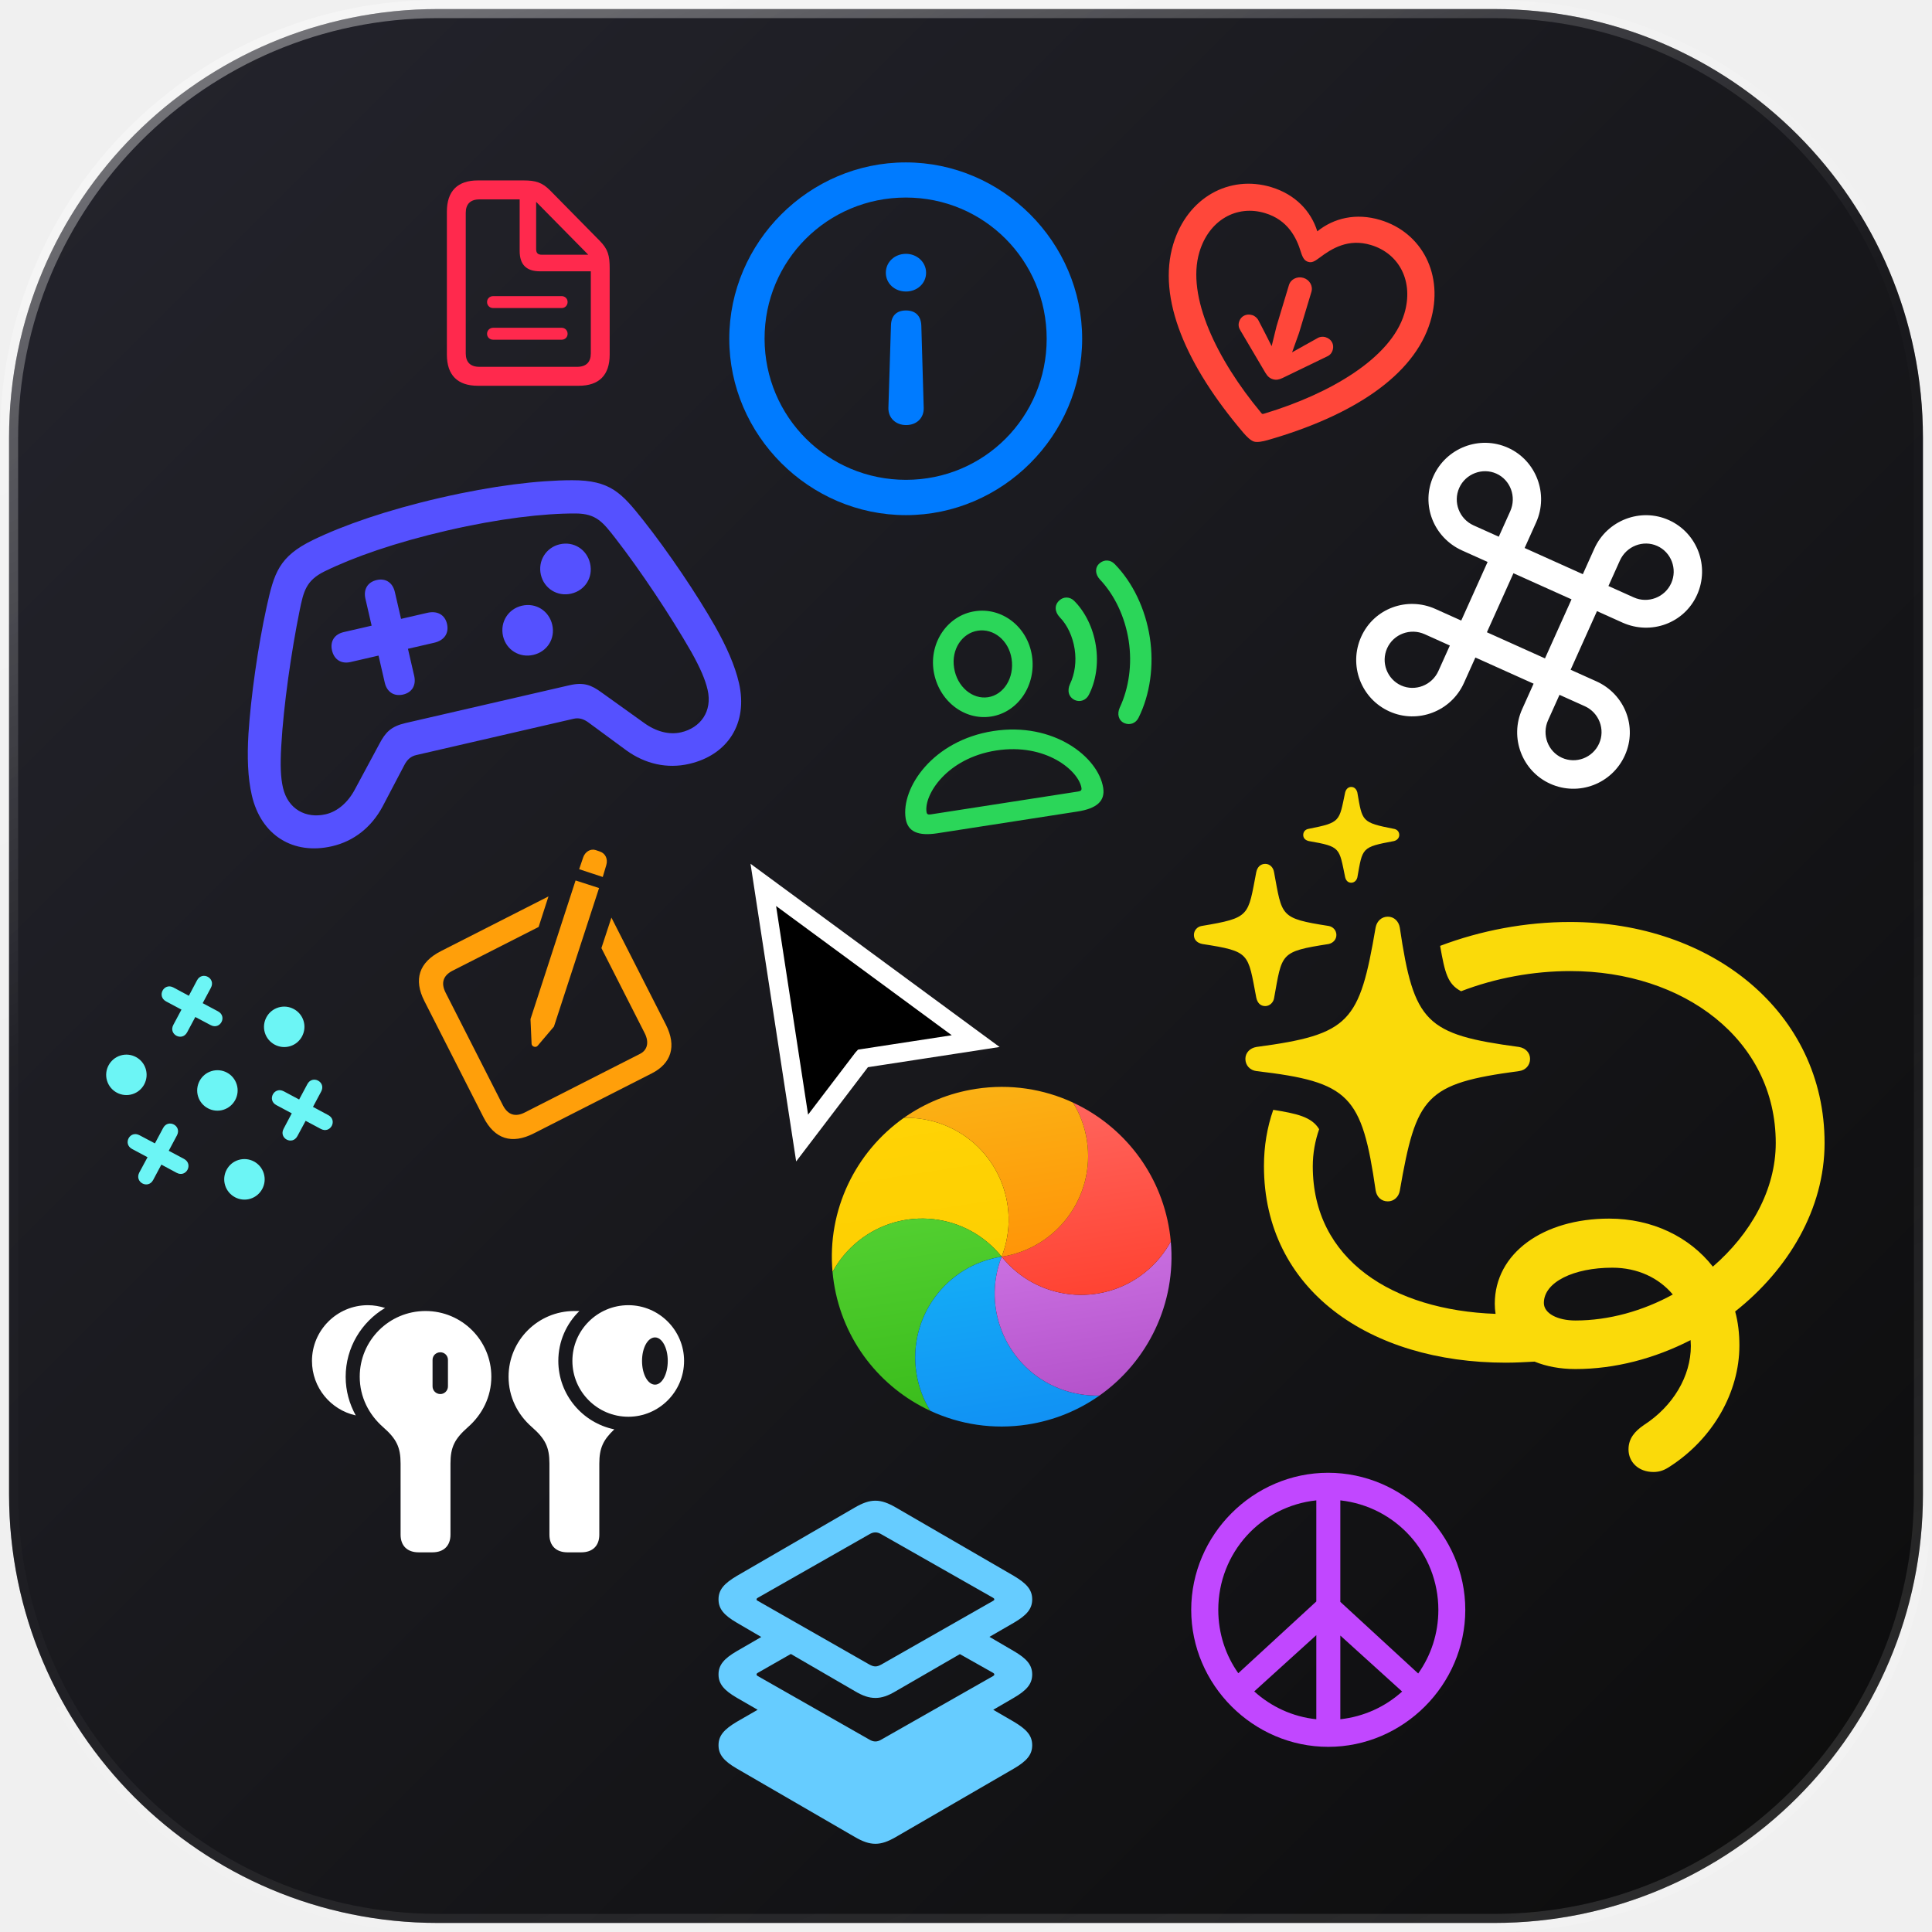
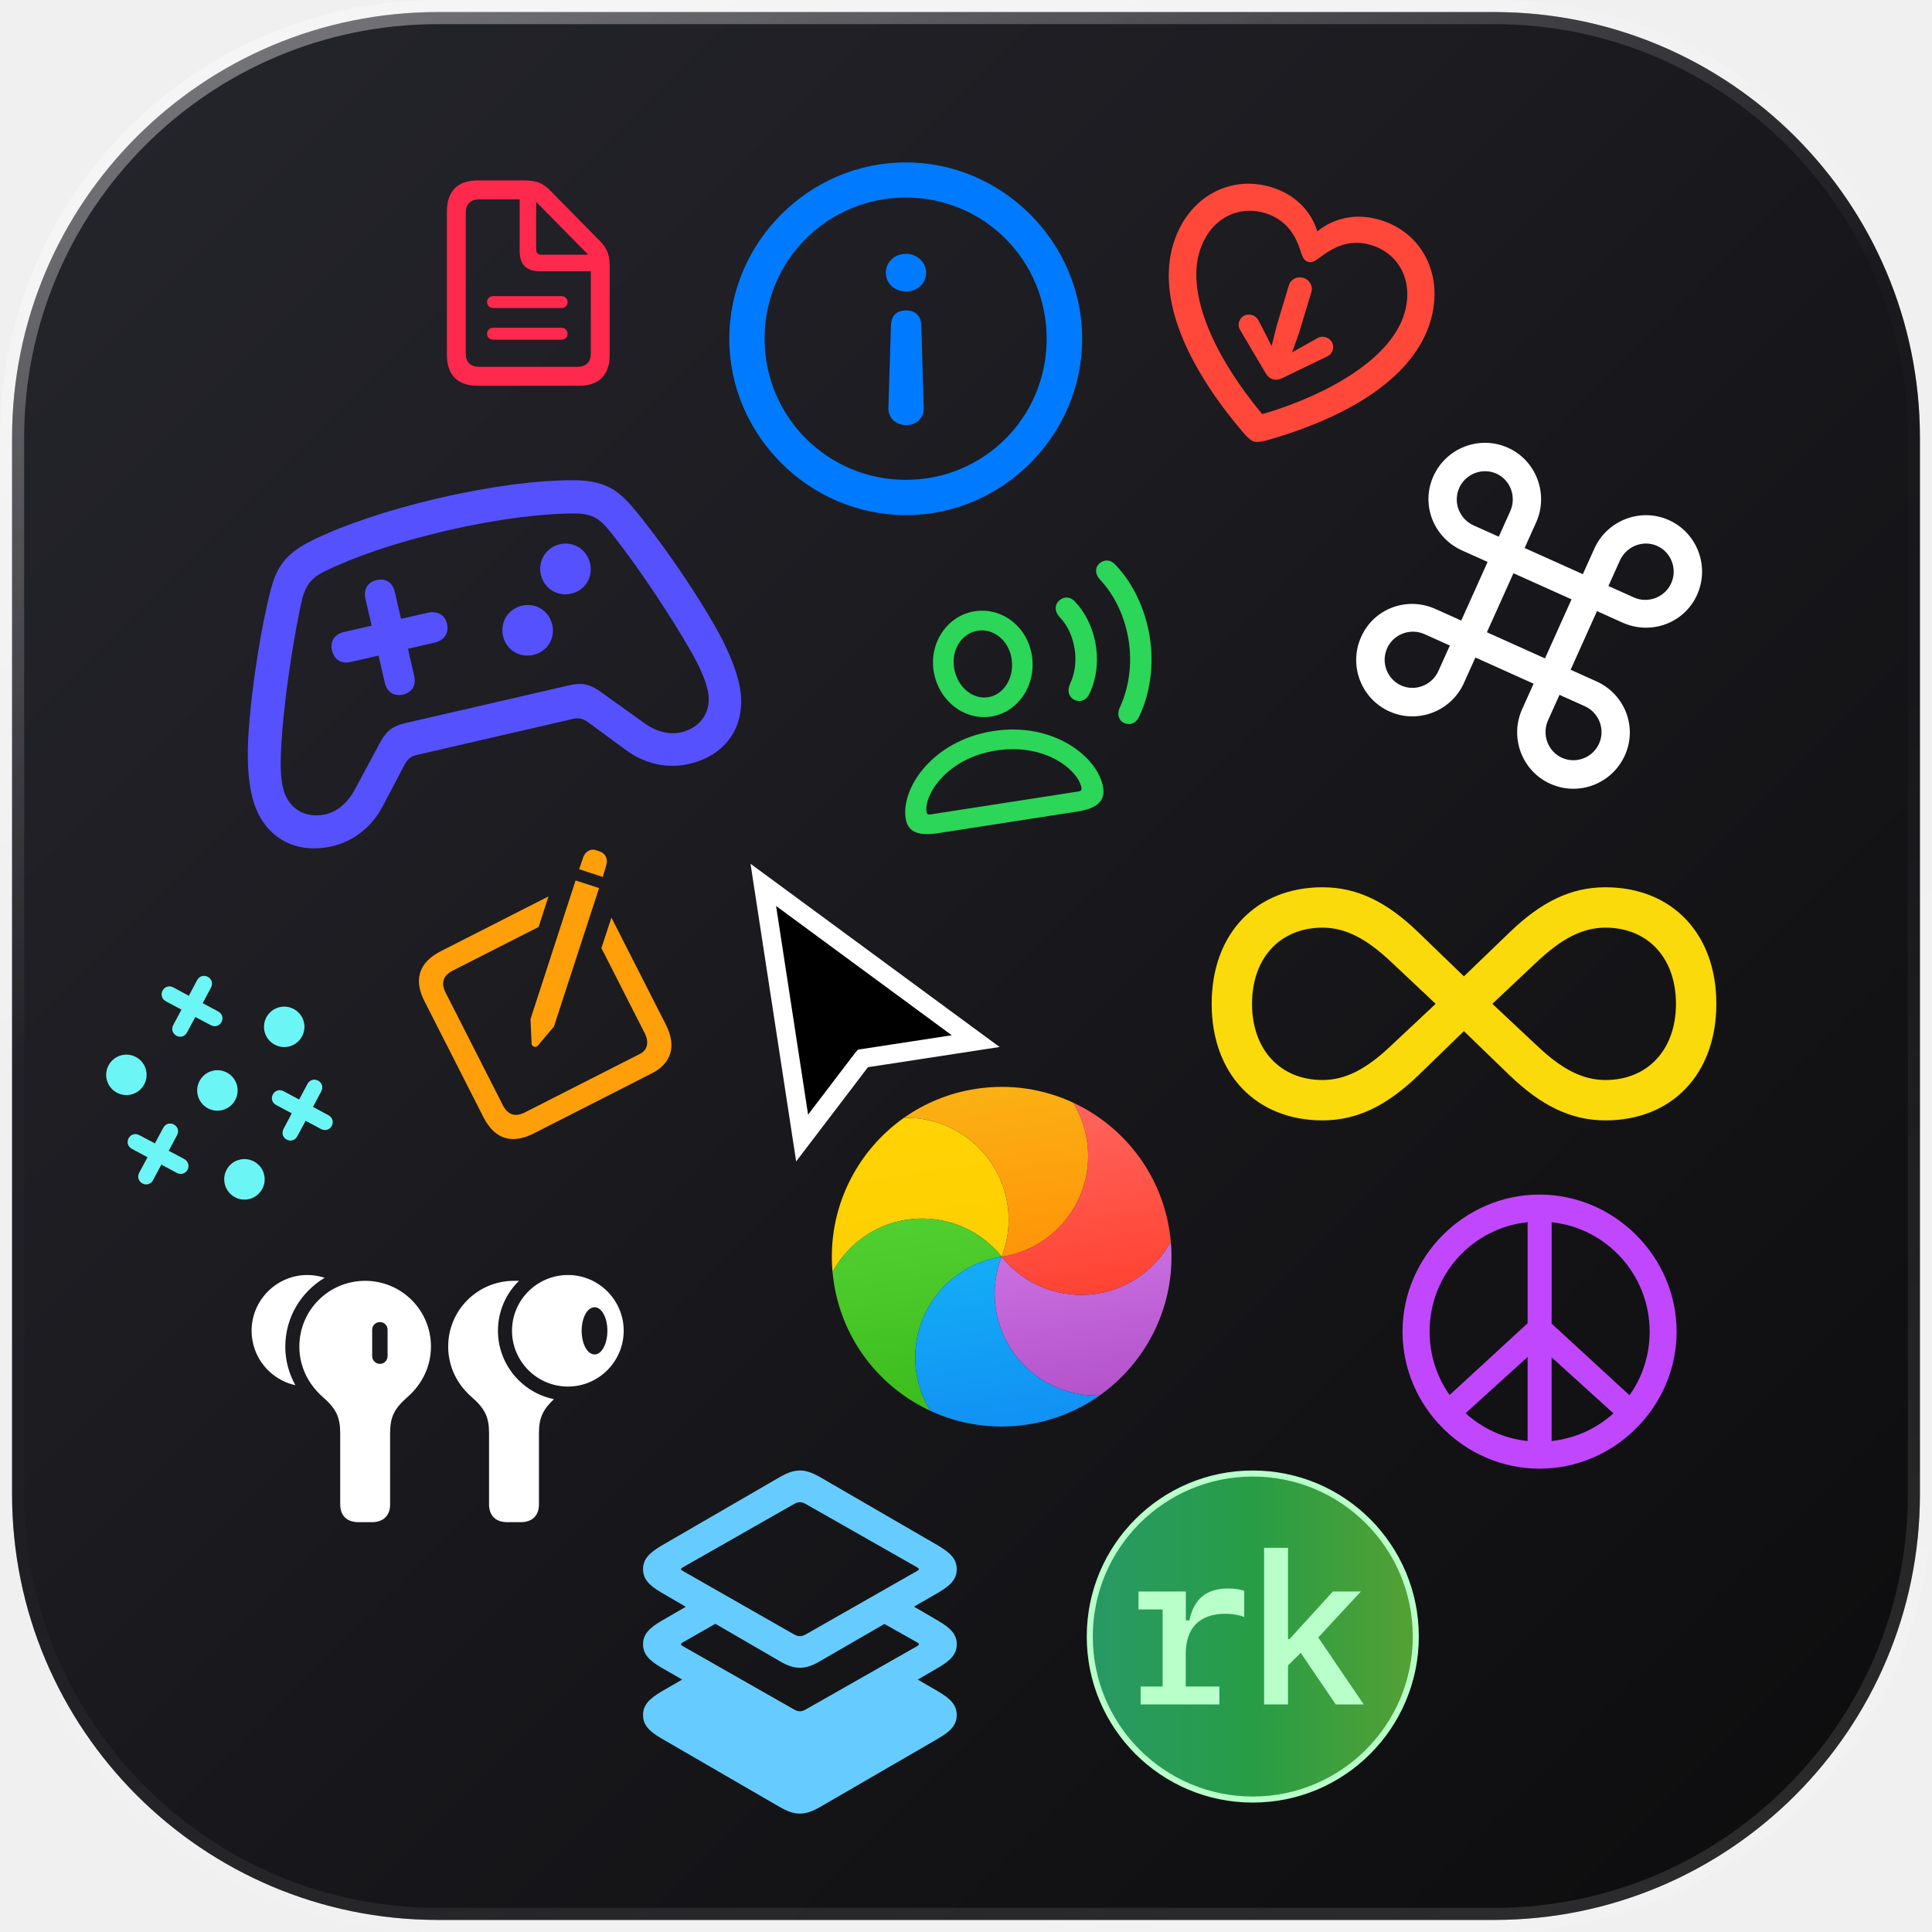
<svg xmlns="http://www.w3.org/2000/svg" width="128" height="128" viewBox="0 0 128 128" fill="none">
-   <rect x="0.6" y="0.6" width="126.8" height="126.8" rx="28.4" fill="#020203" fill-opacity="0.3" />
-   <rect x="0.6" y="0.6" width="126.8" height="126.8" rx="28.4" fill="url(#paint0_linear_183_685)" fill-opacity="0.95" />
-   <rect x="0.6" y="0.6" width="126.8" height="126.8" rx="28.4" stroke="url(#paint1_linear_183_685)" stroke-width="1.2" />
-   <g clip-path="url(#clip0_183_685)" filter="url(#filter0_b_183_685)">
+   <rect x="0.8" y="0.8" width="126.4" height="126.4" rx="28.2" fill="#020203" fill-opacity="0.3" />
+   <rect x="0.8" y="0.8" width="126.4" height="126.4" rx="28.2" fill="url(#paint0_linear_186_80)" fill-opacity="0.95" />
+   <rect x="0.8" y="0.8" width="126.4" height="126.4" rx="28.2" stroke="url(#paint1_linear_186_80)" stroke-width="1.6" />
+   <g clip-path="url(#clip0_186_80)" filter="url(#filter0_b_186_80)">
    <path d="M98.558 37.23L96.811 41.114L95.107 40.348C93.229 39.503 91.032 40.3 90.183 42.187C89.335 44.074 90.168 46.288 92.055 47.136C93.924 47.977 96.141 47.135 96.99 45.247L97.748 43.562L101.605 45.296L100.847 46.982C99.998 48.869 100.84 51.087 102.709 51.927C104.596 52.776 106.805 51.93 107.653 50.042C108.502 48.155 107.64 45.983 105.762 45.139L104.058 44.373L105.804 40.488L107.508 41.255C109.39 42.09 111.588 41.294 112.436 39.407C113.281 37.528 112.452 35.306 110.565 34.457C108.696 33.617 106.474 34.468 105.63 36.346L104.867 38.041L101.011 36.306L101.773 34.611C102.617 32.733 101.779 30.506 99.91 29.666C98.023 28.817 95.811 29.673 94.966 31.551C94.117 33.438 94.98 35.61 96.854 36.464L98.558 37.23ZM97.631 34.809C96.678 34.38 96.255 33.265 96.679 32.321C97.099 31.387 98.215 30.963 99.14 31.379C100.065 31.795 100.489 32.911 100.056 33.873L99.298 35.558L97.631 34.809ZM108.24 39.579L106.563 38.825L107.321 37.139C107.754 36.178 108.869 35.754 109.794 36.17C110.729 36.59 111.143 37.702 110.723 38.636C110.299 39.58 109.183 40.003 108.24 39.579ZM98.511 41.889L100.27 37.978L104.118 39.708L102.359 43.62L98.511 41.889ZM94.389 42.018L96.056 42.768L95.298 44.454C94.87 45.407 93.754 45.83 92.829 45.414C91.904 44.998 91.476 43.891 91.901 42.948C92.321 42.013 93.436 41.59 94.389 42.018ZM104.998 46.789C105.941 47.213 106.365 48.328 105.944 49.263C105.52 50.206 104.418 50.625 103.483 50.205C102.558 49.789 102.135 48.673 102.563 47.72L103.321 46.035L104.998 46.789Z" fill="white" />
  </g>
  <path d="M74.49 47.909C74.858 48.066 75.254 47.92 75.433 47.55C76.189 46.03 76.47 44.111 76.178 42.227C75.885 40.336 75.041 38.584 73.854 37.373C73.572 37.074 73.149 37.056 72.848 37.323C72.531 37.594 72.547 38.041 72.868 38.388C73.844 39.418 74.533 40.866 74.778 42.444C75.022 44.015 74.787 45.599 74.186 46.882C73.993 47.308 74.106 47.74 74.49 47.909ZM65.663 47.472C67.457 47.194 68.67 45.382 68.369 43.439C68.071 41.518 66.382 40.217 64.581 40.497C62.787 40.775 61.56 42.551 61.856 44.457C62.165 46.399 63.861 47.752 65.663 47.472ZM71.212 46.383C71.555 46.535 71.953 46.397 72.135 46.041C72.605 45.145 72.787 43.958 72.605 42.782C72.421 41.598 71.889 40.529 71.168 39.81C70.887 39.526 70.466 39.515 70.187 39.779C69.858 40.067 69.859 40.516 70.207 40.889C70.714 41.405 71.068 42.166 71.198 43C71.326 43.826 71.21 44.652 70.893 45.311C70.682 45.771 70.809 46.194 71.212 46.383ZM65.464 46.192C64.43 46.352 63.406 45.505 63.211 44.247C63.014 43.027 63.738 41.946 64.781 41.785C65.823 41.623 66.831 42.419 67.021 43.648C67.215 44.898 66.507 46.03 65.464 46.192ZM62.106 55.206L71.389 53.765C72.669 53.566 73.225 53.069 73.09 52.198C72.773 50.158 69.802 47.813 65.805 48.434C61.814 49.053 59.686 52.188 60.002 54.228C60.138 55.099 60.818 55.405 62.106 55.206ZM61.66 53.956C61.482 53.983 61.407 53.942 61.385 53.8C61.208 52.661 62.721 50.231 66.004 49.721C69.295 49.211 71.474 51.069 71.65 52.208C71.672 52.349 71.613 52.411 71.435 52.439L61.66 53.956Z" fill="#2BD659" />
-   <path d="M59.883 74.061C60.759 74.036 61.655 74.182 62.523 74.52C65.997 75.874 67.716 79.786 66.363 83.26C64.031 80.352 59.783 79.884 56.875 82.216C56.149 82.798 55.575 83.499 55.158 84.27C54.785 80.165 56.687 76.317 59.883 74.061V74.061Z" fill="url(#paint2_linear_183_685)" />
-   <path d="M55.158 84.27C55.574 83.5 56.148 82.798 56.874 82.216C59.783 79.884 64.031 80.352 66.363 83.26C62.678 83.825 60.149 87.271 60.714 90.956C60.855 91.876 61.176 92.724 61.636 93.47C58.334 91.938 55.836 88.834 55.243 84.966C55.207 84.733 55.179 84.501 55.158 84.27V84.27Z" fill="url(#paint3_linear_183_685)" />
-   <path d="M61.636 93.47C61.176 92.724 60.855 91.876 60.714 90.955C60.149 87.271 62.678 83.825 66.363 83.26C65.01 86.734 66.729 90.647 70.203 92C71.071 92.338 71.967 92.484 72.844 92.459C71.466 93.431 69.848 94.107 68.068 94.38C65.795 94.729 63.576 94.371 61.636 93.47V93.47Z" fill="url(#paint4_linear_183_685)" />
-   <path d="M72.844 92.459C71.967 92.484 71.071 92.338 70.203 92C66.729 90.647 65.01 86.734 66.363 83.26C68.695 86.169 72.943 86.636 75.852 84.304C76.578 83.722 77.152 83.021 77.568 82.251C77.942 86.355 76.04 90.204 72.844 92.459V92.459Z" fill="url(#paint5_linear_183_685)" />
-   <path d="M77.568 82.251C77.152 83.021 76.578 83.722 75.852 84.305C72.943 86.636 68.695 86.169 66.363 83.26C70.048 82.695 72.577 79.25 72.012 75.565C71.87 74.645 71.549 73.796 71.09 73.05C74.392 74.583 76.89 77.687 77.483 81.555C77.519 81.787 77.547 82.019 77.568 82.251V82.251Z" fill="url(#paint6_linear_183_685)" />
-   <path d="M71.091 73.05C71.55 73.796 71.871 74.644 72.012 75.565C72.577 79.25 70.048 82.695 66.363 83.26C67.716 79.786 65.997 75.874 62.523 74.52C61.655 74.182 60.759 74.036 59.883 74.061C61.26 73.089 62.878 72.413 64.658 72.14C66.931 71.791 69.15 72.149 71.091 73.05V73.05Z" fill="url(#paint7_linear_183_685)" />
+   <path d="M59.883 74.061C60.759 74.036 61.655 74.182 62.523 74.52C65.997 75.874 67.716 79.786 66.363 83.26C64.031 80.352 59.783 79.884 56.875 82.216C56.149 82.798 55.575 83.499 55.158 84.27C54.785 80.165 56.687 76.317 59.883 74.061V74.061Z" fill="url(#paint2_linear_186_80)" />
+   <path d="M55.158 84.27C55.574 83.5 56.148 82.798 56.874 82.216C59.783 79.884 64.031 80.352 66.363 83.26C62.678 83.825 60.149 87.271 60.714 90.956C60.855 91.876 61.176 92.724 61.636 93.47C58.334 91.938 55.836 88.834 55.243 84.966C55.207 84.733 55.179 84.501 55.158 84.27V84.27Z" fill="url(#paint3_linear_186_80)" />
+   <path d="M61.636 93.47C61.176 92.724 60.855 91.876 60.714 90.955C60.149 87.271 62.678 83.825 66.363 83.26C65.01 86.734 66.729 90.647 70.203 92C71.071 92.338 71.967 92.484 72.844 92.459C71.466 93.431 69.848 94.107 68.068 94.38C65.795 94.729 63.576 94.371 61.636 93.47V93.47Z" fill="url(#paint4_linear_186_80)" />
+   <path d="M72.844 92.459C71.967 92.484 71.071 92.338 70.203 92C66.729 90.647 65.01 86.734 66.363 83.26C68.695 86.169 72.943 86.636 75.852 84.304C76.578 83.722 77.152 83.021 77.568 82.251C77.942 86.355 76.04 90.204 72.844 92.459V92.459Z" fill="url(#paint5_linear_186_80)" />
+   <path d="M77.568 82.251C77.152 83.021 76.578 83.722 75.852 84.305C72.943 86.636 68.695 86.169 66.363 83.26C70.048 82.695 72.577 79.25 72.012 75.565C71.87 74.645 71.549 73.796 71.09 73.05C74.392 74.583 76.89 77.687 77.483 81.555C77.519 81.787 77.547 82.019 77.568 82.251V82.251Z" fill="url(#paint6_linear_186_80)" />
+   <path d="M71.091 73.05C71.55 73.796 71.871 74.644 72.012 75.565C72.577 79.25 70.048 82.695 66.363 83.26C67.716 79.786 65.997 75.874 62.523 74.52C61.655 74.182 60.759 74.036 59.883 74.061C61.26 73.089 62.878 72.413 64.658 72.14C66.931 71.791 69.15 72.149 71.091 73.05V73.05Z" fill="url(#paint7_linear_186_80)" />
  <path d="M51.788 59.521L50.571 58.626L50.8 60.12L52.92 73.943L53.143 75.398L54.035 74.227L57.15 70.136L57.16 70.125L63.151 69.206L64.641 68.977L63.427 68.085L51.788 59.521Z" fill="black" stroke="white" stroke-width="1.25" />
  <path d="M60.011 10.76C53.604 10.76 48.316 16.049 48.316 22.445C48.316 28.84 53.615 34.129 60.023 34.129C66.418 34.129 71.696 28.84 71.696 22.445C71.696 16.049 66.407 10.76 60.011 10.76ZM60.011 13.088C65.198 13.088 69.345 17.258 69.345 22.445C69.345 27.631 65.198 31.79 60.023 31.79C54.836 31.79 50.666 27.631 50.655 22.445C50.643 17.258 54.825 13.088 60.011 13.088ZM60.023 20.569C59.401 20.569 59.039 20.919 59.028 21.574L58.859 27.01C58.836 27.677 59.333 28.162 60.034 28.162C60.734 28.162 61.22 27.688 61.198 27.021L61.04 21.574C61.017 20.93 60.655 20.569 60.023 20.569ZM60.023 16.817C59.288 16.817 58.689 17.348 58.689 18.071C58.689 18.783 59.277 19.314 60.023 19.314C60.757 19.314 61.356 18.783 61.356 18.071C61.356 17.359 60.746 16.817 60.023 16.817Z" fill="#007BFF" />
-   <g clip-path="url(#clip1_183_685)">
+   <g clip-path="url(#clip1_186_80)">
    <path d="M16.683 52.688C17.302 55.374 19.452 56.653 21.996 56.066C23.45 55.731 24.615 54.801 25.345 53.438L26.779 50.707C26.978 50.313 27.231 50.104 27.573 50.026L38 47.621C38.342 47.542 38.661 47.619 39.013 47.886L41.498 49.714C42.751 50.619 44.206 50.945 45.659 50.609C48.203 50.023 49.576 47.932 48.957 45.245C48.69 44.089 48.135 42.837 47.37 41.483C46.162 39.361 44.275 36.56 42.606 34.452C41.186 32.669 40.442 31.808 37.893 31.816C35.656 31.822 32.675 32.173 29.141 32.988C25.606 33.803 22.762 34.795 20.748 35.77C18.464 36.876 18.161 37.978 17.666 40.203C17.088 42.83 16.618 46.173 16.461 48.61C16.367 50.163 16.416 51.531 16.683 52.688ZM18.748 52.188C18.593 51.517 18.561 50.677 18.634 49.431C18.785 46.718 19.306 43.142 19.848 40.465C20.11 39.187 20.268 38.466 21.497 37.858C23.414 36.918 26.17 35.946 29.639 35.146C33.096 34.349 36.011 34.013 38.146 34.019C39.516 34.028 39.952 34.612 40.758 35.643C42.44 37.807 44.43 40.804 45.788 43.17C46.398 44.258 46.727 45.029 46.881 45.701C47.209 47.121 46.419 48.219 45.119 48.519C44.326 48.702 43.448 48.464 42.653 47.882L39.861 45.882C39.176 45.378 38.667 45.183 37.72 45.401L26.863 47.905C25.905 48.126 25.534 48.524 25.139 49.276L23.515 52.295C23.055 53.166 22.359 53.767 21.577 53.948C20.267 54.25 19.075 53.609 18.748 52.188ZM21.996 43.09C22.138 43.706 22.612 44.003 23.229 43.861L25.079 43.434L25.492 45.229C25.635 45.845 26.101 46.155 26.706 46.016C27.301 45.879 27.584 45.396 27.442 44.779L27.028 42.984L28.767 42.583C29.439 42.428 29.758 41.949 29.615 41.332C29.478 40.738 28.982 40.446 28.31 40.601L26.571 41.002L26.159 39.219C26.017 38.602 25.551 38.292 24.957 38.429C24.351 38.569 24.068 39.051 24.21 39.668L24.622 41.452L22.772 41.878C22.155 42.021 21.858 42.495 21.996 43.09ZM37.84 39.331C38.765 39.118 39.307 38.251 39.094 37.326C38.881 36.401 38.011 35.848 37.086 36.061C36.183 36.269 35.621 37.153 35.834 38.078C36.048 39.002 36.937 39.54 37.84 39.331ZM35.331 43.389C36.256 43.176 36.799 42.309 36.588 41.395C36.374 40.47 35.505 39.916 34.58 40.13C33.666 40.34 33.115 41.221 33.328 42.146C33.539 43.06 34.417 43.6 35.331 43.389Z" fill="#5551FF" />
  </g>
-   <g clip-path="url(#clip2_183_685)">
+   <g clip-path="url(#clip2_186_80)">
    <path d="M39.934 58.102L40.168 57.316C40.286 56.917 40.119 56.538 39.734 56.412L39.467 56.32C39.123 56.207 38.757 56.436 38.635 56.81L38.371 57.587L39.934 58.102ZM35.617 69.29L36.7 68.013L39.69 58.835L38.133 58.333L35.147 67.518L35.219 69.155C35.23 69.344 35.494 69.429 35.617 69.29ZM35.358 75.094L43.18 71.115C44.47 70.459 44.846 69.321 44.115 67.884L40.508 60.794L39.845 62.813L42.711 68.447C43.038 69.091 42.86 69.588 42.41 69.817L34.762 73.707C34.144 74.021 33.644 73.869 33.316 73.225L29.522 65.764C29.194 65.12 29.366 64.627 29.984 64.312L35.685 61.413L36.338 59.39L29.213 63.014C27.763 63.752 27.387 64.889 28.118 66.326L32.035 74.028C32.766 75.465 33.907 75.832 35.358 75.094Z" fill="#FF9F0A" />
  </g>
  <path d="M77.73 16.179C76.647 19.773 78.599 24.234 82.382 28.678C82.593 28.925 82.862 29.19 83.08 29.256C83.299 29.321 83.67 29.249 83.981 29.16C89.598 27.547 93.68 24.903 94.763 21.309C95.698 18.204 94.201 15.403 91.449 14.575C89.842 14.09 88.367 14.445 87.275 15.328C86.867 14.002 85.828 12.881 84.22 12.397C81.46 11.566 78.665 13.074 77.73 16.179ZM79.466 16.693C80.105 14.572 81.935 13.554 83.812 14.119C85.326 14.575 85.9 15.749 86.19 16.708C86.321 17.124 86.448 17.282 86.667 17.347C86.894 17.416 87.073 17.341 87.418 17.078C88.226 16.468 89.324 15.779 90.83 16.233C92.715 16.801 93.679 18.661 93.04 20.782C92.148 23.744 88.079 26.098 83.818 27.385C83.727 27.413 83.667 27.431 83.633 27.421C83.599 27.411 83.559 27.362 83.507 27.291C80.665 23.865 78.574 19.655 79.466 16.693ZM86.884 19.34C87.005 18.936 86.752 18.529 86.356 18.41C85.952 18.289 85.516 18.488 85.394 18.892L84.575 21.61L84.25 22.934L83.813 22.069L83.389 21.252C83.306 21.071 83.138 20.929 82.961 20.876C82.574 20.759 82.206 20.942 82.092 21.321C82.029 21.531 82.065 21.716 82.184 21.899L83.837 24.701C83.977 24.936 84.123 25.063 84.333 25.126C84.535 25.187 84.726 25.162 84.973 25.043L87.907 23.623C88.107 23.537 88.231 23.399 88.295 23.189C88.409 22.81 88.204 22.455 87.825 22.341C87.64 22.285 87.421 22.311 87.26 22.418L86.456 22.865L85.605 23.343L86.065 22.058L86.884 19.34Z" fill="#FF473A" />
-   <path d="M89.523 58.482C89.717 58.482 89.875 58.342 89.928 58.131C90.279 56.162 90.191 56.127 92.353 55.723C92.564 55.67 92.705 55.512 92.705 55.318C92.705 55.107 92.564 54.949 92.353 54.914C90.191 54.492 90.262 54.422 89.928 52.506C89.875 52.295 89.734 52.137 89.523 52.137C89.312 52.137 89.172 52.295 89.119 52.506C88.715 54.422 88.838 54.492 86.693 54.914C86.482 54.949 86.342 55.107 86.342 55.318C86.342 55.529 86.482 55.67 86.711 55.723C88.838 56.092 88.715 56.162 89.119 58.113C89.172 58.342 89.312 58.482 89.523 58.482ZM83.828 66.656C84.109 66.656 84.356 66.428 84.408 66.147C84.953 63.141 84.777 63.053 88.029 62.543C88.328 62.473 88.539 62.244 88.539 61.945C88.539 61.647 88.328 61.4 88.029 61.348C84.777 60.838 84.953 60.715 84.408 57.779C84.356 57.463 84.127 57.234 83.828 57.234C83.512 57.234 83.301 57.445 83.231 57.779C82.668 60.697 82.861 60.803 79.609 61.348C79.311 61.4 79.1 61.647 79.1 61.945C79.1 62.262 79.311 62.473 79.662 62.543C82.844 63.035 82.668 63.141 83.231 66.094C83.301 66.428 83.494 66.656 83.828 66.656ZM91.949 79.594C92.353 79.594 92.67 79.295 92.74 78.891C93.83 72.615 94.428 71.789 100.633 70.963C101.072 70.91 101.371 70.576 101.371 70.154C101.371 69.75 101.072 69.434 100.633 69.363C94.463 68.537 93.672 67.764 92.74 61.453C92.67 61.031 92.353 60.732 91.949 60.732C91.545 60.732 91.228 61.014 91.141 61.435C90.068 67.728 89.453 68.537 83.248 69.363C82.809 69.434 82.51 69.75 82.51 70.154C82.51 70.576 82.809 70.91 83.248 70.963C89.418 71.684 90.227 72.562 91.141 78.873C91.211 79.295 91.51 79.594 91.949 79.594ZM95.412 62.666C95.728 64.459 95.904 65.197 96.801 65.672C99.086 64.793 101.582 64.336 104.043 64.336C111.514 64.336 117.648 68.853 117.648 75.727C117.648 78.838 115.979 81.756 113.482 83.918C111.936 81.949 109.475 80.736 106.609 80.736C102.25 80.736 99.033 83.022 99.033 86.379C99.033 86.607 99.051 86.836 99.086 87.047C92.266 86.801 86.975 83.461 86.975 77.273C86.975 76.394 87.133 75.568 87.397 74.812C86.904 73.986 85.885 73.775 84.356 73.529C83.951 74.689 83.74 75.938 83.74 77.256C83.74 85.465 90.754 90.281 99.754 90.281C100.387 90.281 101.037 90.246 101.67 90.211C102.443 90.527 103.357 90.703 104.377 90.703C107.014 90.703 109.633 90 112.006 88.787C112.006 88.91 112.023 89.051 112.023 89.174C112.023 91.178 110.846 93.164 108.912 94.412C108.297 94.834 107.893 95.309 107.893 96.029C107.893 96.856 108.543 97.523 109.545 97.523C109.967 97.523 110.283 97.4 110.67 97.137C113.482 95.309 115.24 92.25 115.24 89.139C115.24 88.348 115.152 87.592 114.959 86.889C118.475 84.111 120.883 80.103 120.883 75.727C120.883 67.061 113.395 61.084 104.025 61.084C101.072 61.084 98.102 61.647 95.412 62.666ZM102.285 86.326C102.285 84.938 104.271 83.988 106.82 83.988C108.49 83.988 109.896 84.656 110.828 85.764C108.842 86.853 106.592 87.486 104.377 87.486C103.182 87.486 102.285 87.012 102.285 86.326Z" fill="#FADA0A" />
-   <path d="M88 115.733C92.966 115.733 97.079 111.629 97.079 106.654C97.079 101.688 92.966 97.575 87.991 97.575C83.025 97.575 78.921 101.688 78.921 106.654C78.921 111.629 83.034 115.733 88 115.733ZM80.714 106.654C80.714 102.875 83.544 99.79 87.209 99.403V106.101L82.041 110.855C81.206 109.678 80.714 108.228 80.714 106.654ZM88.8 106.127V99.403C92.465 99.808 95.286 102.884 95.295 106.654C95.295 108.228 94.803 109.687 93.959 110.873L88.8 106.127ZM87.209 108.333V113.905C85.627 113.738 84.212 113.07 83.096 112.06L87.209 108.333ZM88.8 108.359L92.895 112.068C91.788 113.07 90.373 113.729 88.8 113.905V108.359Z" fill="#C147FF" />
+   <path d="M113.712 66.506C113.712 61.835 110.749 58.784 106.367 58.784C104.069 58.784 102.098 59.751 99.988 61.798L96.987 64.686L93.999 61.798C91.89 59.751 89.918 58.784 87.621 58.784C83.239 58.784 80.276 61.835 80.276 66.506C80.276 71.177 83.239 74.228 87.621 74.228C89.918 74.228 91.89 73.249 93.999 71.215L96.987 68.314L99.988 71.215C102.098 73.249 104.069 74.228 106.367 74.228C110.749 74.228 113.712 71.177 113.712 66.506ZM95.117 66.506L92.116 69.319C90.534 70.813 89.153 71.554 87.621 71.554C84.846 71.554 82.95 69.57 82.95 66.506C82.95 63.43 84.846 61.459 87.621 61.459C89.153 61.459 90.534 62.2 92.128 63.694L95.117 66.506ZM98.871 66.506L101.859 63.694C103.454 62.2 104.822 61.459 106.367 61.459C109.141 61.459 111.037 63.43 111.037 66.506C111.037 69.57 109.141 71.554 106.367 71.554C104.835 71.554 103.454 70.813 101.872 69.319L98.871 66.506Z" fill="#FADA0A" />
+   <path d="M102 97.302C106.966 97.302 111.079 93.197 111.079 88.223C111.079 83.257 106.966 79.144 101.991 79.144C97.025 79.144 92.921 83.257 92.921 88.223C92.921 93.197 97.034 97.302 102 97.302ZM94.714 88.223C94.714 84.443 97.544 81.358 101.209 80.972V87.669L96.041 92.424C95.206 91.246 94.714 89.796 94.714 88.223ZM102.8 87.695V80.972C106.465 81.376 109.286 84.452 109.295 88.223C109.295 89.796 108.803 91.255 107.959 92.441L102.8 87.695ZM101.209 89.901V95.474C99.627 95.307 98.212 94.639 97.096 93.628L101.209 89.901ZM102.8 89.928L106.896 93.637C105.788 94.639 104.373 95.298 102.8 95.474V89.928Z" fill="#C147FF" />
  <path d="M31.654 25.558H38.346C39.696 25.558 40.393 24.849 40.393 23.493V17.793C40.393 16.914 40.28 16.512 39.733 15.953L36.45 12.62C35.917 12.08 35.477 11.954 34.686 11.954H31.654C30.31 11.954 29.607 12.664 29.607 14.026V23.493C29.607 24.849 30.31 25.558 31.654 25.558ZM31.761 24.303C31.158 24.303 30.857 23.989 30.857 23.411V14.101C30.857 13.53 31.158 13.21 31.767 13.21H34.429V16.625C34.429 17.535 34.874 17.975 35.779 17.975H39.143V23.411C39.143 23.989 38.842 24.303 38.233 24.303H31.761ZM35.898 16.876C35.634 16.876 35.521 16.763 35.521 16.506V13.373L38.974 16.876H35.898ZM37.21 19.619H32.677C32.439 19.619 32.269 19.789 32.269 20.009C32.269 20.235 32.439 20.41 32.677 20.41H37.21C37.436 20.41 37.605 20.235 37.605 20.009C37.605 19.789 37.436 19.619 37.21 19.619ZM37.21 21.716H32.677C32.439 21.716 32.269 21.892 32.269 22.118C32.269 22.338 32.439 22.507 32.677 22.507H37.21C37.436 22.507 37.605 22.338 37.605 22.118C37.605 21.892 37.436 21.716 37.21 21.716Z" fill="#FF294D" />
-   <path d="M59.356 121.704L67.171 117.174C68.014 116.682 68.386 116.26 68.386 115.627C68.386 114.984 68.014 114.573 67.171 114.07L65.805 113.277L67.171 112.483C68.014 111.991 68.386 111.569 68.386 110.936C68.386 110.304 68.014 109.882 67.171 109.39L65.554 108.445L67.171 107.511C68.014 107.019 68.386 106.597 68.386 105.964C68.386 105.321 68.014 104.91 67.171 104.407L59.356 99.877C58.834 99.576 58.422 99.425 58 99.425C57.568 99.425 57.156 99.576 56.634 99.877L48.819 104.407C47.975 104.91 47.604 105.321 47.604 105.964C47.604 106.597 47.975 107.019 48.819 107.511L50.436 108.455L48.819 109.39C47.975 109.882 47.604 110.304 47.604 110.936C47.604 111.569 47.975 111.991 48.819 112.483L50.195 113.277L48.819 114.07C47.975 114.573 47.604 114.984 47.604 115.627C47.604 116.26 47.975 116.682 48.819 117.174L56.634 121.704C57.156 122.006 57.568 122.156 58 122.156C58.422 122.156 58.834 122.006 59.356 121.704ZM58 110.404C57.859 110.404 57.739 110.354 57.588 110.273L50.195 106.055C50.145 106.035 50.125 106.004 50.125 105.964C50.125 105.914 50.145 105.894 50.195 105.864L57.588 101.655C57.739 101.565 57.859 101.525 58 101.525C58.131 101.525 58.251 101.565 58.402 101.655L65.805 105.864C65.845 105.894 65.875 105.914 65.875 105.964C65.875 106.004 65.845 106.035 65.805 106.055L58.402 110.273C58.251 110.354 58.131 110.404 58 110.404ZM58 112.493C58.422 112.493 58.834 112.353 59.356 112.041L63.595 109.59L65.805 110.836C65.845 110.866 65.875 110.886 65.875 110.936C65.875 110.987 65.845 111.007 65.805 111.037L58.402 115.246C58.251 115.336 58.131 115.376 58 115.376C57.859 115.376 57.739 115.336 57.588 115.246L50.195 111.037C50.145 111.007 50.125 110.987 50.125 110.936C50.125 110.886 50.145 110.866 50.195 110.836L52.395 109.58L56.634 112.041C57.156 112.353 57.568 112.493 58 112.493Z" fill="#66CCFF" />
-   <path d="M20.669 90.163C20.669 91.93 21.908 93.406 23.569 93.775C23.148 93.011 22.901 92.149 22.901 91.218C22.901 89.275 23.956 87.579 25.512 86.656C25.151 86.542 24.773 86.472 24.369 86.472C22.33 86.472 20.669 88.133 20.669 90.163ZM41.631 93.863C43.661 93.863 45.322 92.202 45.322 90.163C45.322 88.133 43.661 86.472 41.631 86.472C39.583 86.472 37.922 88.133 37.922 90.163C37.922 92.202 39.583 93.863 41.631 93.863ZM27.735 102.846H28.649C29.396 102.846 29.845 102.415 29.845 101.677V96.966C29.845 95.876 30.117 95.331 31.005 94.549C31.945 93.723 32.552 92.554 32.552 91.209C32.552 88.81 30.609 86.858 28.192 86.858C25.775 86.858 23.833 88.81 23.833 91.209C23.833 92.554 24.439 93.723 25.38 94.549C26.268 95.331 26.54 95.876 26.54 96.966V101.677C26.54 102.415 26.988 102.846 27.735 102.846ZM37.597 102.846H38.511C39.258 102.846 39.706 102.415 39.706 101.677V96.966C39.706 95.929 39.97 95.393 40.699 94.698C38.59 94.268 36.99 92.395 36.99 90.163C36.99 88.871 37.526 87.693 38.388 86.858H38.054C35.637 86.858 33.694 88.81 33.694 91.209C33.694 92.554 34.292 93.723 35.241 94.549C36.129 95.331 36.401 95.876 36.401 96.966V101.677C36.401 102.415 36.85 102.846 37.597 102.846ZM43.398 91.736C42.914 91.736 42.536 91.042 42.536 90.163C42.536 89.302 42.914 88.607 43.398 88.607C43.863 88.607 44.241 89.302 44.241 90.163C44.241 91.042 43.863 91.736 43.398 91.736ZM29.177 92.36C28.887 92.36 28.658 92.132 28.658 91.851V90.093C28.658 89.811 28.887 89.592 29.177 89.592C29.449 89.592 29.678 89.811 29.678 90.093V91.851C29.678 92.132 29.449 92.36 29.177 92.36Z" fill="white" />
-   <g clip-path="url(#clip3_183_685)">
+   <path d="M54.356 119.704L62.171 115.174C63.014 114.682 63.386 114.26 63.386 113.627C63.386 112.984 63.014 112.573 62.171 112.07L60.805 111.277L62.171 110.483C63.014 109.991 63.386 109.569 63.386 108.936C63.386 108.304 63.014 107.882 62.171 107.39L60.554 106.445L62.171 105.511C63.014 105.019 63.386 104.597 63.386 103.964C63.386 103.321 63.014 102.91 62.171 102.407L54.356 97.877C53.834 97.576 53.422 97.425 53 97.425C52.568 97.425 52.156 97.576 51.634 97.877L43.819 102.407C42.975 102.91 42.604 103.321 42.604 103.964C42.604 104.597 42.975 105.019 43.819 105.511L45.436 106.455L43.819 107.39C42.975 107.882 42.604 108.304 42.604 108.936C42.604 109.569 42.975 109.991 43.819 110.483L45.195 111.277L43.819 112.07C42.975 112.573 42.604 112.984 42.604 113.627C42.604 114.26 42.975 114.682 43.819 115.174L51.634 119.704C52.156 120.006 52.568 120.156 53 120.156C53.422 120.156 53.834 120.006 54.356 119.704ZM53 108.404C52.859 108.404 52.739 108.354 52.588 108.273L45.195 104.055C45.145 104.035 45.125 104.004 45.125 103.964C45.125 103.914 45.145 103.894 45.195 103.864L52.588 99.655C52.739 99.565 52.859 99.525 53 99.525C53.131 99.525 53.251 99.565 53.402 99.655L60.805 103.864C60.845 103.894 60.875 103.914 60.875 103.964C60.875 104.004 60.845 104.035 60.805 104.055L53.402 108.273C53.251 108.354 53.131 108.404 53 108.404ZM53 110.493C53.422 110.493 53.834 110.353 54.356 110.041L58.595 107.59L60.805 108.836C60.845 108.866 60.875 108.886 60.875 108.936C60.875 108.987 60.845 109.007 60.805 109.037L53.402 113.246C53.251 113.336 53.131 113.376 53 113.376C52.859 113.376 52.739 113.336 52.588 113.246L45.195 109.037C45.145 109.007 45.125 108.987 45.125 108.936C45.125 108.886 45.145 108.866 45.195 108.836L47.395 107.58L51.634 110.041C52.156 110.353 52.568 110.493 53 110.493Z" fill="#66CCFF" />
+   <path d="M16.669 88.163C16.669 89.93 17.908 91.406 19.569 91.775C19.148 91.011 18.901 90.149 18.901 89.218C18.901 87.275 19.956 85.579 21.512 84.656C21.151 84.542 20.773 84.472 20.369 84.472C18.33 84.472 16.669 86.133 16.669 88.163ZM37.631 91.863C39.661 91.863 41.322 90.202 41.322 88.163C41.322 86.133 39.661 84.472 37.631 84.472C35.583 84.472 33.922 86.133 33.922 88.163C33.922 90.202 35.583 91.863 37.631 91.863ZM23.735 100.846H24.649C25.396 100.846 25.845 100.415 25.845 99.677V94.966C25.845 93.876 26.117 93.331 27.005 92.549C27.945 91.723 28.552 90.554 28.552 89.209C28.552 86.81 26.609 84.858 24.192 84.858C21.775 84.858 19.833 86.81 19.833 89.209C19.833 90.554 20.439 91.723 21.38 92.549C22.268 93.331 22.54 93.876 22.54 94.966V99.677C22.54 100.415 22.988 100.846 23.735 100.846ZM33.597 100.846H34.511C35.258 100.846 35.706 100.415 35.706 99.677V94.966C35.706 93.929 35.97 93.393 36.699 92.698C34.59 92.268 32.99 90.395 32.99 88.163C32.99 86.871 33.526 85.693 34.388 84.858H34.054C31.637 84.858 29.694 86.81 29.694 89.209C29.694 90.554 30.292 91.723 31.241 92.549C32.129 93.331 32.401 93.876 32.401 94.966V99.677C32.401 100.415 32.85 100.846 33.597 100.846ZM39.398 89.736C38.914 89.736 38.536 89.042 38.536 88.163C38.536 87.302 38.914 86.607 39.398 86.607C39.863 86.607 40.241 87.302 40.241 88.163C40.241 89.042 39.863 89.736 39.398 89.736ZM25.177 90.36C24.887 90.36 24.658 90.132 24.658 89.851V88.093C24.658 87.811 24.887 87.592 25.177 87.592C25.449 87.592 25.678 87.811 25.678 88.093V89.851C25.678 90.132 25.449 90.36 25.177 90.36Z" fill="white" />
+   <g clip-path="url(#clip3_186_80)">
    <path d="M11.005 66.347L12.023 66.89L11.484 67.9C11.146 68.535 12.062 69.024 12.4 68.389L12.94 67.379L13.956 67.916C14.591 68.254 15.079 67.338 14.439 67.001L13.428 66.462L13.972 65.444C14.314 64.802 13.392 64.314 13.053 64.949L12.512 65.973L11.492 65.424C10.857 65.086 10.368 66.002 11.005 66.347ZM19.224 69.312C19.926 69.099 20.328 68.347 20.112 67.638C19.898 66.935 19.146 66.534 18.443 66.748C17.735 66.963 17.334 67.715 17.547 68.418C17.763 69.127 18.515 69.528 19.224 69.312ZM8.767 72.493C9.47 72.28 9.871 71.528 9.655 70.819C9.441 70.116 8.689 69.715 7.987 69.929C7.278 70.144 6.877 70.897 7.091 71.599C7.306 72.308 8.058 72.709 8.767 72.493ZM14.791 73.528C15.499 73.313 15.901 72.561 15.687 71.858C15.469 71.143 14.725 70.746 14.011 70.964C13.308 71.178 12.907 71.93 13.122 72.638C13.336 73.341 14.088 73.742 14.791 73.528ZM8.756 76.126L9.775 76.669L9.23 77.681C8.893 78.322 9.809 78.811 10.148 78.176L10.691 77.158L11.704 77.703C12.338 78.041 12.827 77.125 12.191 76.78L11.18 76.241L11.723 75.223C12.062 74.588 11.145 74.099 10.807 74.734L10.264 75.752L9.239 75.211C8.605 74.872 8.116 75.789 8.756 76.126ZM18.312 73.218L19.33 73.762L18.793 74.778C18.449 75.415 19.365 75.903 19.704 75.269L20.249 74.257L21.259 74.796C21.894 75.134 22.383 74.218 21.748 73.879L20.736 73.334L21.279 72.316C21.618 71.681 20.701 71.192 20.363 71.827L19.819 72.845L18.801 72.302C18.166 71.963 17.672 72.882 18.312 73.218ZM16.583 79.421C17.292 79.205 17.693 78.453 17.477 77.744C17.262 77.035 16.51 76.634 15.801 76.85C15.098 77.064 14.697 77.816 14.913 78.524C15.129 79.233 15.88 79.634 16.583 79.421Z" fill="#6CF5F5" />
  </g>
+   <rect x="72.2" y="97.625" width="21.6" height="21.6" rx="10.8" fill="url(#paint8_linear_186_80)" />
+   <rect x="72.2" y="97.625" width="21.6" height="21.6" rx="10.8" stroke="#B8FFC9" stroke-width="0.4" />
+   <path d="M78.558 109.589V111.736H80.787V112.925H75.571V111.736H77.027V106.629H75.428V105.44H78.565V107.354H78.798C79.105 105.912 79.939 105.242 81.361 105.242C81.785 105.242 82.175 105.296 82.434 105.399V107.128C82.1 106.998 81.607 106.916 81.197 106.916C79.468 106.916 78.558 107.86 78.558 109.589ZM85.438 108.591L88.309 105.44H90.161L87.338 108.489L90.353 112.925H88.5L86.176 109.507L85.335 110.341V112.925H83.749V102.548H85.335V108.591H85.438Z" fill="#B8FFC9" />
  <defs>
-     <filter id="filter0_b_183_685" x="-176" y="-236" width="554.309" height="554.309" filterUnits="userSpaceOnUse" color-interpolation-filters="sRGB">
+     <filter id="filter0_b_186_80" x="-176" y="-236" width="554.309" height="554.309" filterUnits="userSpaceOnUse" color-interpolation-filters="sRGB">
      <feFlood flood-opacity="0" result="BackgroundImageFix" />
      <feGaussianBlur in="BackgroundImageFix" stdDeviation="128" />
-       <feComposite in2="SourceAlpha" operator="in" result="effect1_backgroundBlur_183_685" />
-       <feBlend mode="normal" in="SourceGraphic" in2="effect1_backgroundBlur_183_685" result="shape" />
+       <feComposite in2="SourceAlpha" operator="in" result="effect1_backgroundBlur_186_80" />
+       <feBlend mode="normal" in="SourceGraphic" in2="effect1_backgroundBlur_186_80" result="shape" />
    </filter>
-     <linearGradient id="paint0_linear_183_685" x1="0" y1="0" x2="128" y2="128" gradientUnits="userSpaceOnUse">
-       <stop stop-color="#1D1D26" />
-       <stop offset="1" stop-color="#030303" />
+     <linearGradient id="paint0_linear_186_80" x1="0" y1="0" x2="128" y2="128" gradientUnits="userSpaceOnUse">
+       <stop stop-color="#1E1E26" />
+       <stop offset="1" stop-color="#030304" />
    </linearGradient>
-     <linearGradient id="paint1_linear_183_685" x1="8.967" y1="-2.83801e-05" x2="69.951" y2="140.395" gradientUnits="userSpaceOnUse">
+     <linearGradient id="paint1_linear_186_80" x1="8.967" y1="-2.83801e-05" x2="69.951" y2="140.395" gradientUnits="userSpaceOnUse">
      <stop stop-color="white" stop-opacity="0.4" />
      <stop offset="0.406" stop-color="white" stop-opacity="0.01" />
      <stop offset="0.574" stop-color="white" stop-opacity="0.01" />
      <stop offset="1" stop-color="white" stop-opacity="0.12" />
    </linearGradient>
-     <linearGradient id="paint2_linear_183_685" x1="53.737" y1="75.004" x2="55.265" y2="84.962" gradientUnits="userSpaceOnUse">
+     <linearGradient id="paint2_linear_186_80" x1="53.737" y1="75.004" x2="55.265" y2="84.962" gradientUnits="userSpaceOnUse">
      <stop stop-color="#FFD305" />
      <stop offset="1" stop-color="#FDCF01" />
    </linearGradient>
-     <linearGradient id="paint3_linear_183_685" x1="54.731" y1="81.629" x2="56.664" y2="94.233" gradientUnits="userSpaceOnUse">
+     <linearGradient id="paint3_linear_186_80" x1="54.731" y1="81.629" x2="56.664" y2="94.233" gradientUnits="userSpaceOnUse">
      <stop stop-color="#52CF30" />
      <stop offset="1" stop-color="#3BBD1C" />
    </linearGradient>
-     <linearGradient id="paint4_linear_183_685" x1="59.691" y1="84.284" x2="61.396" y2="95.403" gradientUnits="userSpaceOnUse">
+     <linearGradient id="paint4_linear_186_80" x1="59.691" y1="84.284" x2="61.396" y2="95.403" gradientUnits="userSpaceOnUse">
      <stop stop-color="#14ADF6" />
      <stop offset="1" stop-color="#1191F4" />
    </linearGradient>
-     <linearGradient id="paint5_linear_183_685" x1="65.468" y1="83.397" x2="66.995" y2="93.356" gradientUnits="userSpaceOnUse">
+     <linearGradient id="paint5_linear_186_80" x1="65.468" y1="83.397" x2="66.995" y2="93.356" gradientUnits="userSpaceOnUse">
      <stop stop-color="#CA70E1" />
      <stop offset="1" stop-color="#B452CB" />
    </linearGradient>
-     <linearGradient id="paint6_linear_183_685" x1="64.942" y1="73.993" x2="66.875" y2="86.597" gradientUnits="userSpaceOnUse">
+     <linearGradient id="paint6_linear_186_80" x1="64.942" y1="73.993" x2="66.875" y2="86.597" gradientUnits="userSpaceOnUse">
      <stop stop-color="#FF645D" />
      <stop offset="1" stop-color="#FF4332" />
    </linearGradient>
-     <linearGradient id="paint7_linear_183_685" x1="59.704" y1="72.9" x2="61.41" y2="84.02" gradientUnits="userSpaceOnUse">
+     <linearGradient id="paint7_linear_186_80" x1="59.704" y1="72.9" x2="61.41" y2="84.02" gradientUnits="userSpaceOnUse">
      <stop stop-color="#FBB114" />
      <stop offset="1" stop-color="#FF9508" />
    </linearGradient>
-     <clipPath id="clip0_183_685">
+     <linearGradient id="paint8_linear_186_80" x1="94" y1="108.425" x2="72" y2="108.425" gradientUnits="userSpaceOnUse">
+       <stop stop-color="#55A134" />
+       <stop offset="0.5" stop-color="#279D46" />
+       <stop offset="1" stop-color="#299966" />
+     </linearGradient>
+     <clipPath id="clip0_186_80">
      <rect width="32" height="32" fill="white" transform="translate(93.1237 20) rotate(24.212)" />
    </clipPath>
-     <clipPath id="clip1_183_685">
+     <clipPath id="clip1_186_80">
      <rect width="36" height="36" fill="white" transform="translate(10 30.0892) rotate(-12.9852)" />
    </clipPath>
-     <clipPath id="clip2_183_685">
+     <clipPath id="clip2_186_80">
      <rect width="24" height="24" fill="white" transform="translate(20 61.8803) rotate(-26.9585)" />
    </clipPath>
-     <clipPath id="clip3_183_685">
+     <clipPath id="clip3_186_80">
      <rect width="20" height="20" fill="white" transform="translate(2 65.821) rotate(-16.9208)" />
    </clipPath>
  </defs>
</svg>
